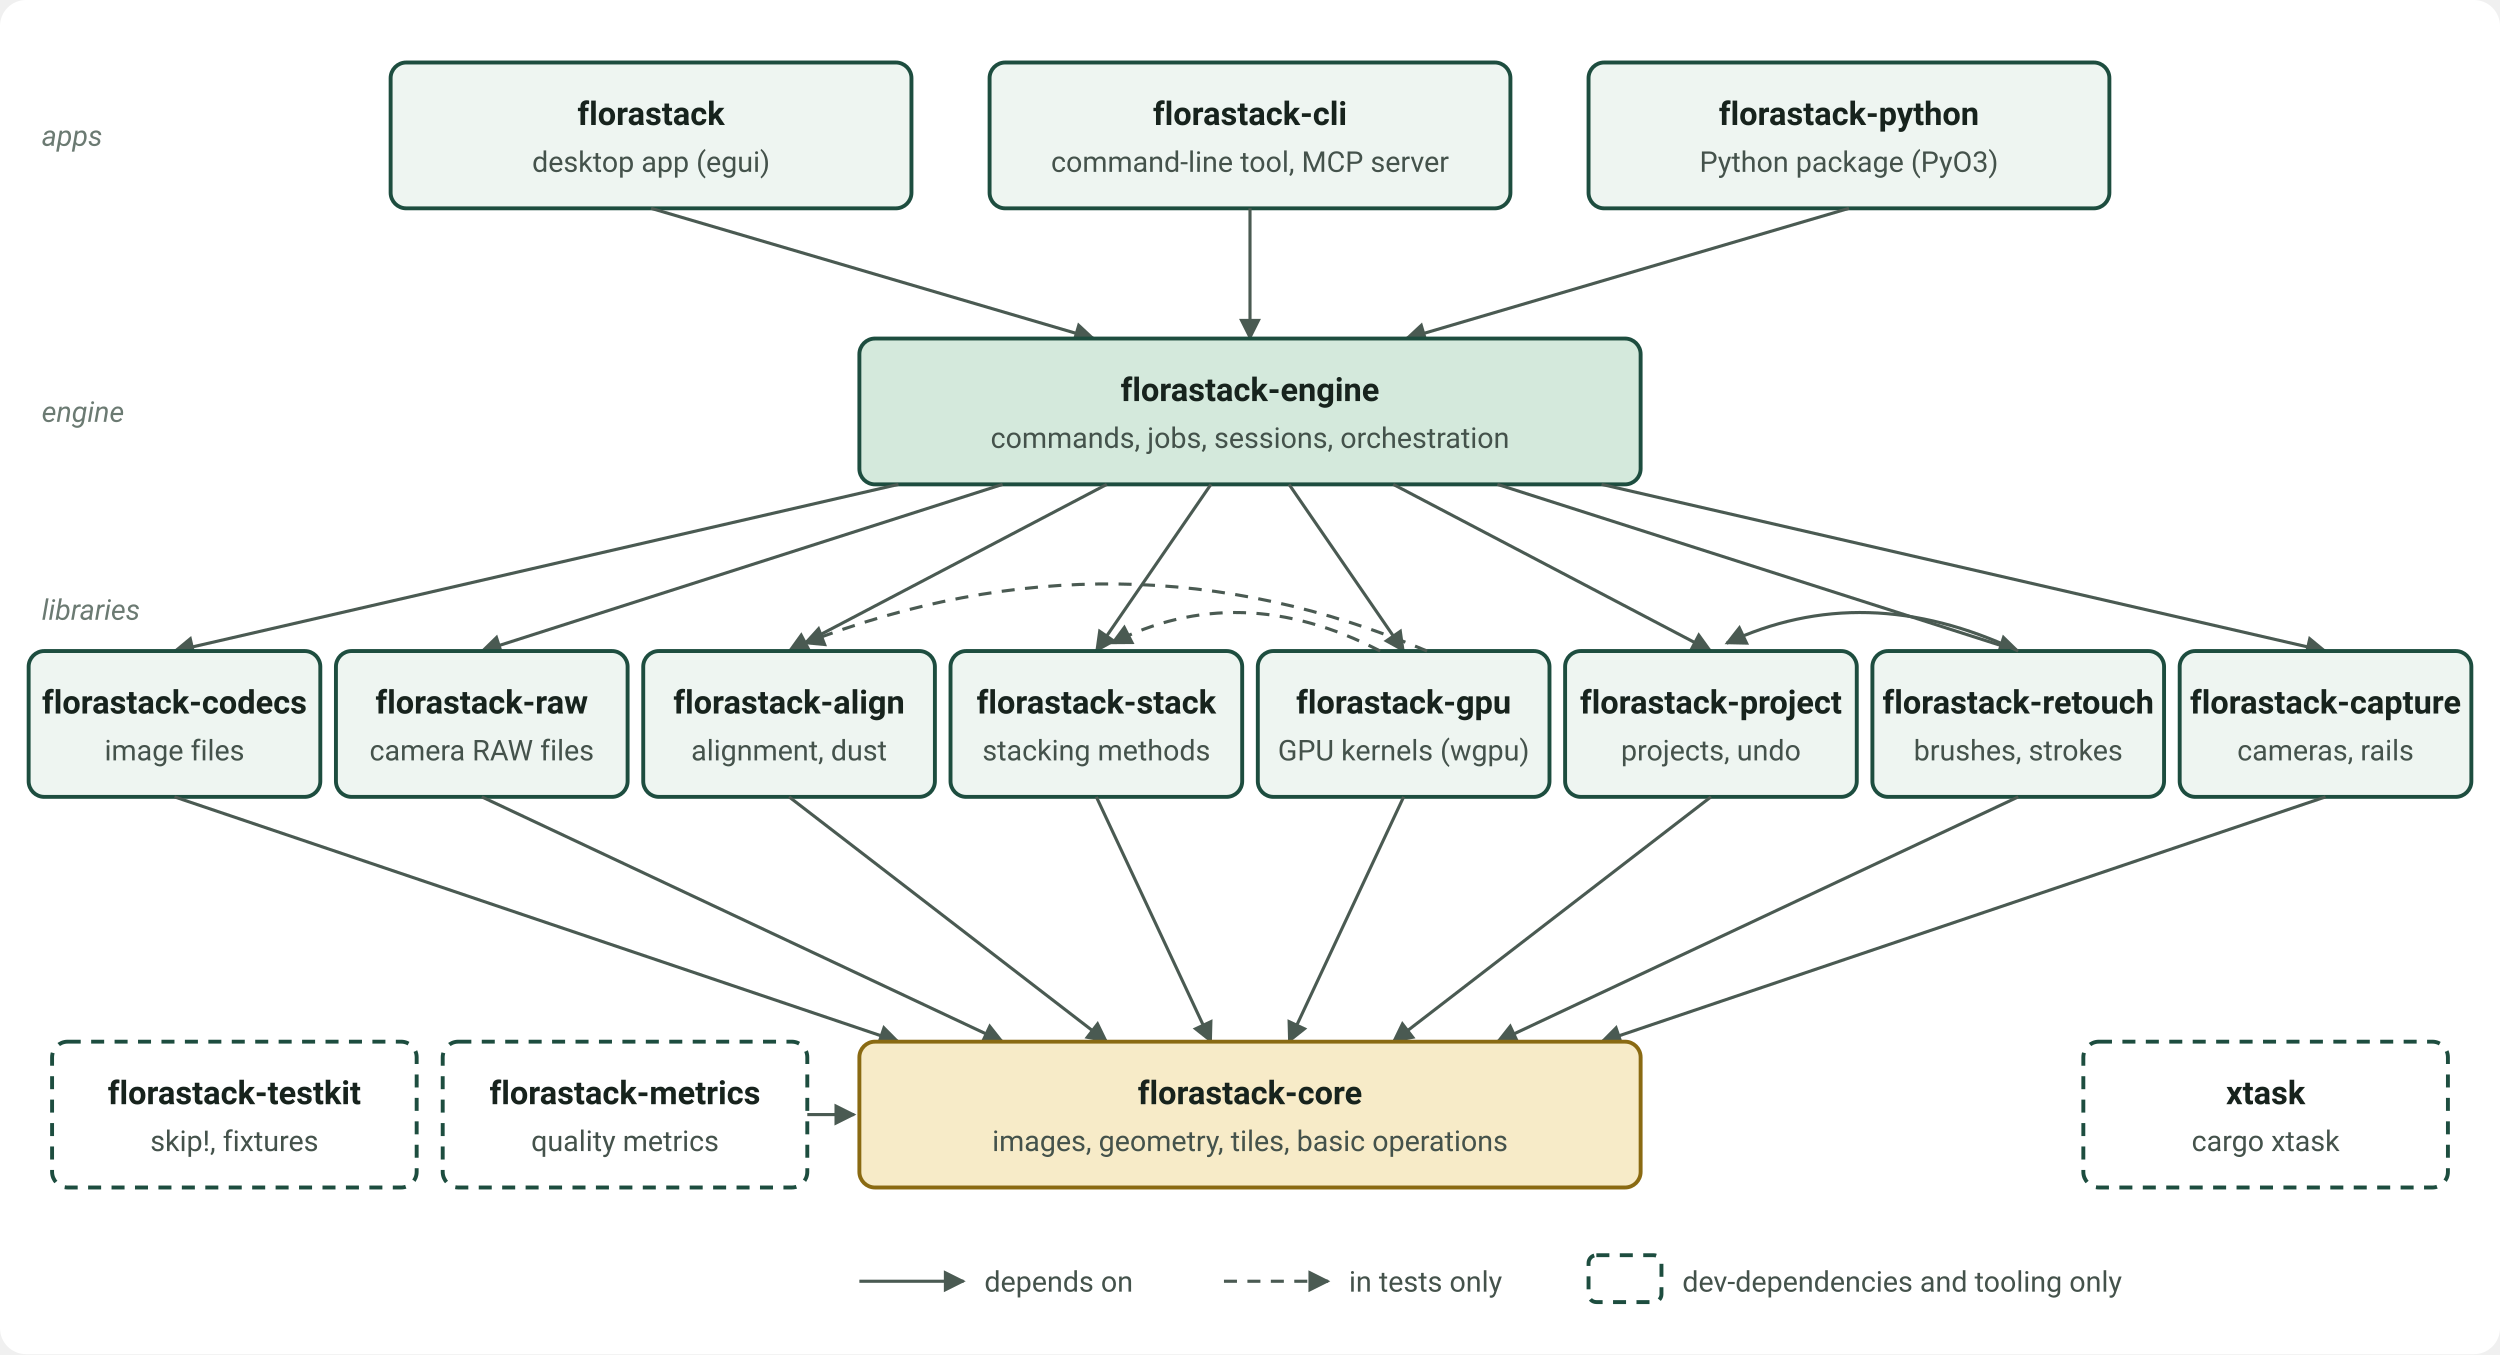
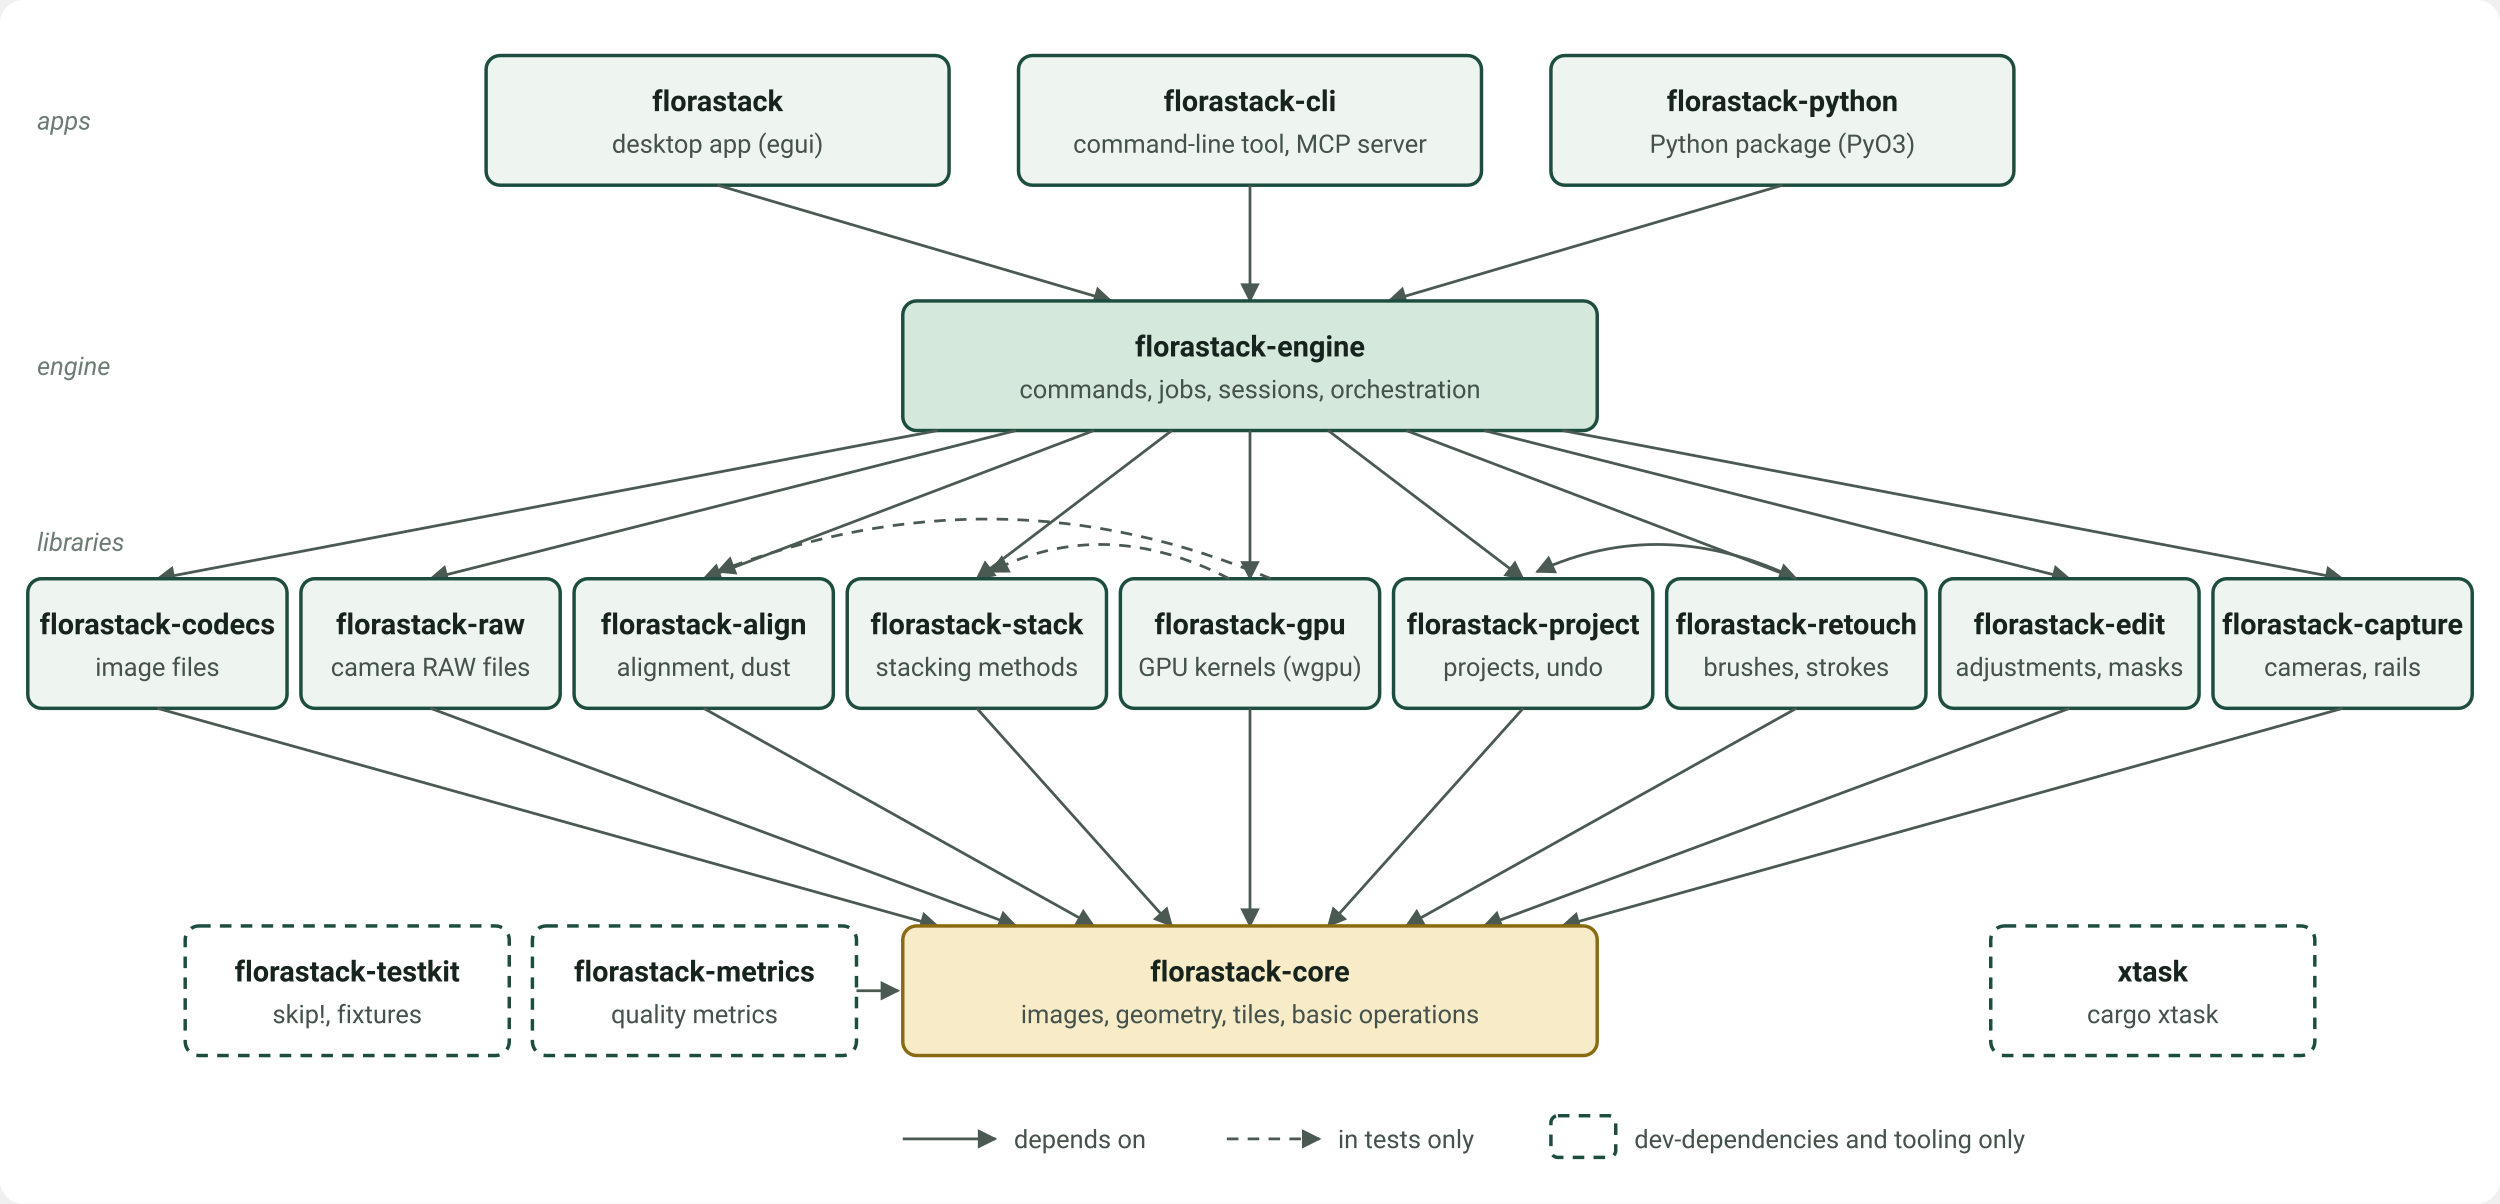
- <svg xmlns="http://www.w3.org/2000/svg" viewBox="0 0 960 520" width="960" height="520" font-family="system-ui, -apple-system, 'Segoe UI', Roboto, sans-serif" role="img" aria-labelledby="title desc">
+ <svg xmlns="http://www.w3.org/2000/svg" viewBox="0 0 1080 520" width="1080" height="520" font-family="system-ui, -apple-system, 'Segoe UI', Roboto, sans-serif" role="img" aria-labelledby="title desc">
  <defs>
    <marker id="arrow" viewBox="0 0 10 10" refX="9" refY="5" markerWidth="7" markerHeight="7" orient="auto-start-reverse">
      <path d="M 0 0 L 10 5 L 0 10 z" fill="#4a5a52" />
    </marker>
  </defs>
  <style>
    .box { fill: #eef5f1; stroke: #1d4d3f; stroke-width: 1.5; }
    .engine { fill: #d4e9dc; }
    .core { fill: #f7ebc8; stroke: #8a6a12; }
    .dev { fill: #ffffff; stroke-dasharray: 5 4; }
    .name { font-size: 12.5px; font-weight: 600; fill: #17231d; text-anchor: middle; }
    .what { font-size: 11px; fill: #44524b; text-anchor: middle; }
    .edge { stroke: #4a5a52; stroke-width: 1.2; fill: none; marker-end: url(#arrow); }
    .devedge { stroke: #4a5a52; stroke-width: 1.2; fill: none; stroke-dasharray: 5 4; marker-end: url(#arrow); }
    .layer { font-size: 11px; fill: #6b7a72; font-style: italic; }
  </style>
-   <rect x="0" y="0" width="960" height="520" rx="10" fill="#ffffff" />
+   <rect x="0" y="0" width="1080" height="520" rx="10" fill="#ffffff" />
  <text class="layer" x="16" y="56">apps</text>
  <text class="layer" x="16" y="162">engine</text>
  <text class="layer" x="16" y="238">libraries</text>
-   <rect class="box" x="150" y="24" width="200" height="56" rx="6" />
-   <text class="name" x="250" y="48">florastack</text>
-   <text class="what" x="250" y="66">desktop app (egui)</text>
-   <rect class="box" x="380" y="24" width="200" height="56" rx="6" />
-   <text class="name" x="480" y="48">florastack-cli</text>
-   <text class="what" x="480" y="66">command-line tool, MCP server</text>
-   <rect class="box" x="610" y="24" width="200" height="56" rx="6" />
-   <text class="name" x="710" y="48">florastack-python</text>
-   <text class="what" x="710" y="66">Python package (PyO3)</text>
-   <path class="edge" d="M 250 80 L 420 130" />
-   <path class="edge" d="M 480 80 L 480 130" />
-   <path class="edge" d="M 710 80 L 540 130" />
-   <rect class="box engine" x="330" y="130" width="300" height="56" rx="6" />
-   <text class="name" x="480" y="154">florastack-engine</text>
-   <text class="what" x="480" y="172">commands, jobs, sessions, orchestration</text>
-   <path class="edge" d="M 345 186 L 67 250" />
-   <path class="edge" d="M 385 186 L 185 250" />
-   <path class="edge" d="M 425 186 L 303 250" />
-   <path class="edge" d="M 465 186 L 421 250" />
-   <path class="edge" d="M 495 186 L 539 250" />
-   <path class="edge" d="M 535 186 L 657 250" />
-   <path class="edge" d="M 575 186 L 775 250" />
-   <path class="edge" d="M 615 186 L 893 250" />
-   <rect class="box" x="11" y="250" width="112" height="56" rx="6" />
-   <text class="name" x="67" y="274">florastack-codecs</text>
-   <text class="what" x="67" y="292">image files</text>
-   <rect class="box" x="129" y="250" width="112" height="56" rx="6" />
-   <text class="name" x="185" y="274">florastack-raw</text>
-   <text class="what" x="185" y="292">camera RAW files</text>
-   <rect class="box" x="247" y="250" width="112" height="56" rx="6" />
-   <text class="name" x="303" y="274">florastack-align</text>
-   <text class="what" x="303" y="292">alignment, dust</text>
-   <rect class="box" x="365" y="250" width="112" height="56" rx="6" />
-   <text class="name" x="421" y="274">florastack-stack</text>
-   <text class="what" x="421" y="292">stacking methods</text>
-   <rect class="box" x="483" y="250" width="112" height="56" rx="6" />
-   <text class="name" x="539" y="274">florastack-gpu</text>
-   <text class="what" x="539" y="292">GPU kernels (wgpu)</text>
-   <rect class="box" x="601" y="250" width="112" height="56" rx="6" />
-   <text class="name" x="657" y="274">florastack-project</text>
-   <text class="what" x="657" y="292">projects, undo</text>
-   <rect class="box" x="719" y="250" width="112" height="56" rx="6" />
-   <text class="name" x="775" y="274">florastack-retouch</text>
-   <text class="what" x="775" y="292">brushes, strokes</text>
-   <rect class="box" x="837" y="250" width="112" height="56" rx="6" />
-   <text class="name" x="893" y="274">florastack-capture</text>
-   <text class="what" x="893" y="292">cameras, rails</text>
-   <path class="edge" d="M 775 250 Q 716 222 663 247" />
-   <path class="devedge" d="M 530 250 Q 476 222 427 247" />
-   <path class="devedge" d="M 548 250 Q 430 200 309 247" />
-   <path class="edge" d="M 67 306 L 345 400" />
-   <path class="edge" d="M 185 306 L 385 400" />
-   <path class="edge" d="M 303 306 L 425 400" />
-   <path class="edge" d="M 421 306 L 465 400" />
-   <path class="edge" d="M 539 306 L 495 400" />
-   <path class="edge" d="M 657 306 L 535 400" />
-   <path class="edge" d="M 775 306 L 575 400" />
-   <path class="edge" d="M 893 306 L 615 400" />
-   <rect class="box core" x="330" y="400" width="300" height="56" rx="6" />
-   <text class="name" x="480" y="424">florastack-core</text>
-   <text class="what" x="480" y="442">images, geometry, tiles, basic operations</text>
-   <rect class="box dev" x="20" y="400" width="140" height="56" rx="6" />
-   <text class="name" x="90" y="424">florastack-testkit</text>
-   <text class="what" x="90" y="442">skip!, fixtures</text>
-   <rect class="box dev" x="170" y="400" width="140" height="56" rx="6" />
-   <text class="name" x="240" y="424">florastack-metrics</text>
-   <text class="what" x="240" y="442">quality metrics</text>
-   <path class="edge" d="M 310 428 L 328 428" />
-   <rect class="box dev" x="800" y="400" width="140" height="56" rx="6" />
-   <text class="name" x="870" y="424">xtask</text>
-   <text class="what" x="870" y="442">cargo xtask</text>
-   <path class="edge" d="M 330 492 L 370 492" />
-   <text class="what" x="378" y="496" style="text-anchor: start">depends on</text>
-   <path class="devedge" d="M 470 492 L 510 492" />
-   <text class="what" x="518" y="496" style="text-anchor: start">in tests only</text>
-   <rect class="box dev" x="610" y="482" width="28" height="18" rx="3" />
-   <text class="what" x="646" y="496" style="text-anchor: start">dev-dependencies and tooling only</text>
+   <rect class="box" x="210" y="24" width="200" height="56" rx="6" />
+   <text class="name" x="310" y="48">florastack</text>
+   <text class="what" x="310" y="66">desktop app (egui)</text>
+   <rect class="box" x="440" y="24" width="200" height="56" rx="6" />
+   <text class="name" x="540" y="48">florastack-cli</text>
+   <text class="what" x="540" y="66">command-line tool, MCP server</text>
+   <rect class="box" x="670" y="24" width="200" height="56" rx="6" />
+   <text class="name" x="770" y="48">florastack-python</text>
+   <text class="what" x="770" y="66">Python package (PyO3)</text>
+   <path class="edge" d="M 310 80 L 480 130" />
+   <path class="edge" d="M 540 80 L 540 130" />
+   <path class="edge" d="M 770 80 L 600 130" />
+   <rect class="box engine" x="390" y="130" width="300" height="56" rx="6" />
+   <text class="name" x="540" y="154">florastack-engine</text>
+   <text class="what" x="540" y="172">commands, jobs, sessions, orchestration</text>
+   <path class="edge" d="M 405 186 L 68 250" />
+   <path class="edge" d="M 438.8 186 L 186 250" />
+   <path class="edge" d="M 472.5 186 L 304 250" />
+   <path class="edge" d="M 506.2 186 L 422 250" />
+   <path class="edge" d="M 540 186 L 540 250" />
+   <path class="edge" d="M 573.8 186 L 658 250" />
+   <path class="edge" d="M 607.5 186 L 776 250" />
+   <path class="edge" d="M 641.2 186 L 894 250" />
+   <path class="edge" d="M 675 186 L 1012 250" />
+   <rect class="box" x="12" y="250" width="112" height="56" rx="6" />
+   <text class="name" x="68" y="274">florastack-codecs</text>
+   <text class="what" x="68" y="292">image files</text>
+   <rect class="box" x="130" y="250" width="112" height="56" rx="6" />
+   <text class="name" x="186" y="274">florastack-raw</text>
+   <text class="what" x="186" y="292">camera RAW files</text>
+   <rect class="box" x="248" y="250" width="112" height="56" rx="6" />
+   <text class="name" x="304" y="274">florastack-align</text>
+   <text class="what" x="304" y="292">alignment, dust</text>
+   <rect class="box" x="366" y="250" width="112" height="56" rx="6" />
+   <text class="name" x="422" y="274">florastack-stack</text>
+   <text class="what" x="422" y="292">stacking methods</text>
+   <rect class="box" x="484" y="250" width="112" height="56" rx="6" />
+   <text class="name" x="540" y="274">florastack-gpu</text>
+   <text class="what" x="540" y="292">GPU kernels (wgpu)</text>
+   <rect class="box" x="602" y="250" width="112" height="56" rx="6" />
+   <text class="name" x="658" y="274">florastack-project</text>
+   <text class="what" x="658" y="292">projects, undo</text>
+   <rect class="box" x="720" y="250" width="112" height="56" rx="6" />
+   <text class="name" x="776" y="274">florastack-retouch</text>
+   <text class="what" x="776" y="292">brushes, strokes</text>
+   <rect class="box" x="838" y="250" width="112" height="56" rx="6" />
+   <text class="name" x="894" y="274">florastack-edit</text>
+   <text class="what" x="894" y="292">adjustments, masks</text>
+   <rect class="box" x="956" y="250" width="112" height="56" rx="6" />
+   <text class="name" x="1012" y="274">florastack-capture</text>
+   <text class="what" x="1012" y="292">cameras, rails</text>
+   <path class="edge" d="M 776 250 Q 718 222 664 247" />
+   <path class="devedge" d="M 531 250 Q 477 222 428 247" />
+   <path class="devedge" d="M 549 250 Q 431 200 310 247" />
+   <path class="edge" d="M 68 306 L 405 400" />
+   <path class="edge" d="M 186 306 L 438.8 400" />
+   <path class="edge" d="M 304 306 L 472.5 400" />
+   <path class="edge" d="M 422 306 L 506.2 400" />
+   <path class="edge" d="M 540 306 L 540 400" />
+   <path class="edge" d="M 658 306 L 573.8 400" />
+   <path class="edge" d="M 776 306 L 607.5 400" />
+   <path class="edge" d="M 894 306 L 641.2 400" />
+   <path class="edge" d="M 1012 306 L 675 400" />
+   <rect class="box core" x="390" y="400" width="300" height="56" rx="6" />
+   <text class="name" x="540" y="424">florastack-core</text>
+   <text class="what" x="540" y="442">images, geometry, tiles, basic operations</text>
+   <rect class="box dev" x="80" y="400" width="140" height="56" rx="6" />
+   <text class="name" x="150" y="424">florastack-testkit</text>
+   <text class="what" x="150" y="442">skip!, fixtures</text>
+   <rect class="box dev" x="230" y="400" width="140" height="56" rx="6" />
+   <text class="name" x="300" y="424">florastack-metrics</text>
+   <text class="what" x="300" y="442">quality metrics</text>
+   <path class="edge" d="M 370 428 L 388 428" />
+   <rect class="box dev" x="860" y="400" width="140" height="56" rx="6" />
+   <text class="name" x="930" y="424">xtask</text>
+   <text class="what" x="930" y="442">cargo xtask</text>
+   <path class="edge" d="M 390 492 L 430 492" />
+   <text class="what" x="438" y="496" style="text-anchor: start">depends on</text>
+   <path class="devedge" d="M 530 492 L 570 492" />
+   <text class="what" x="578" y="496" style="text-anchor: start">in tests only</text>
+   <rect class="box dev" x="670" y="482" width="28" height="18" rx="3" />
+   <text class="what" x="706" y="496" style="text-anchor: start">dev-dependencies and tooling only</text>
</svg>
